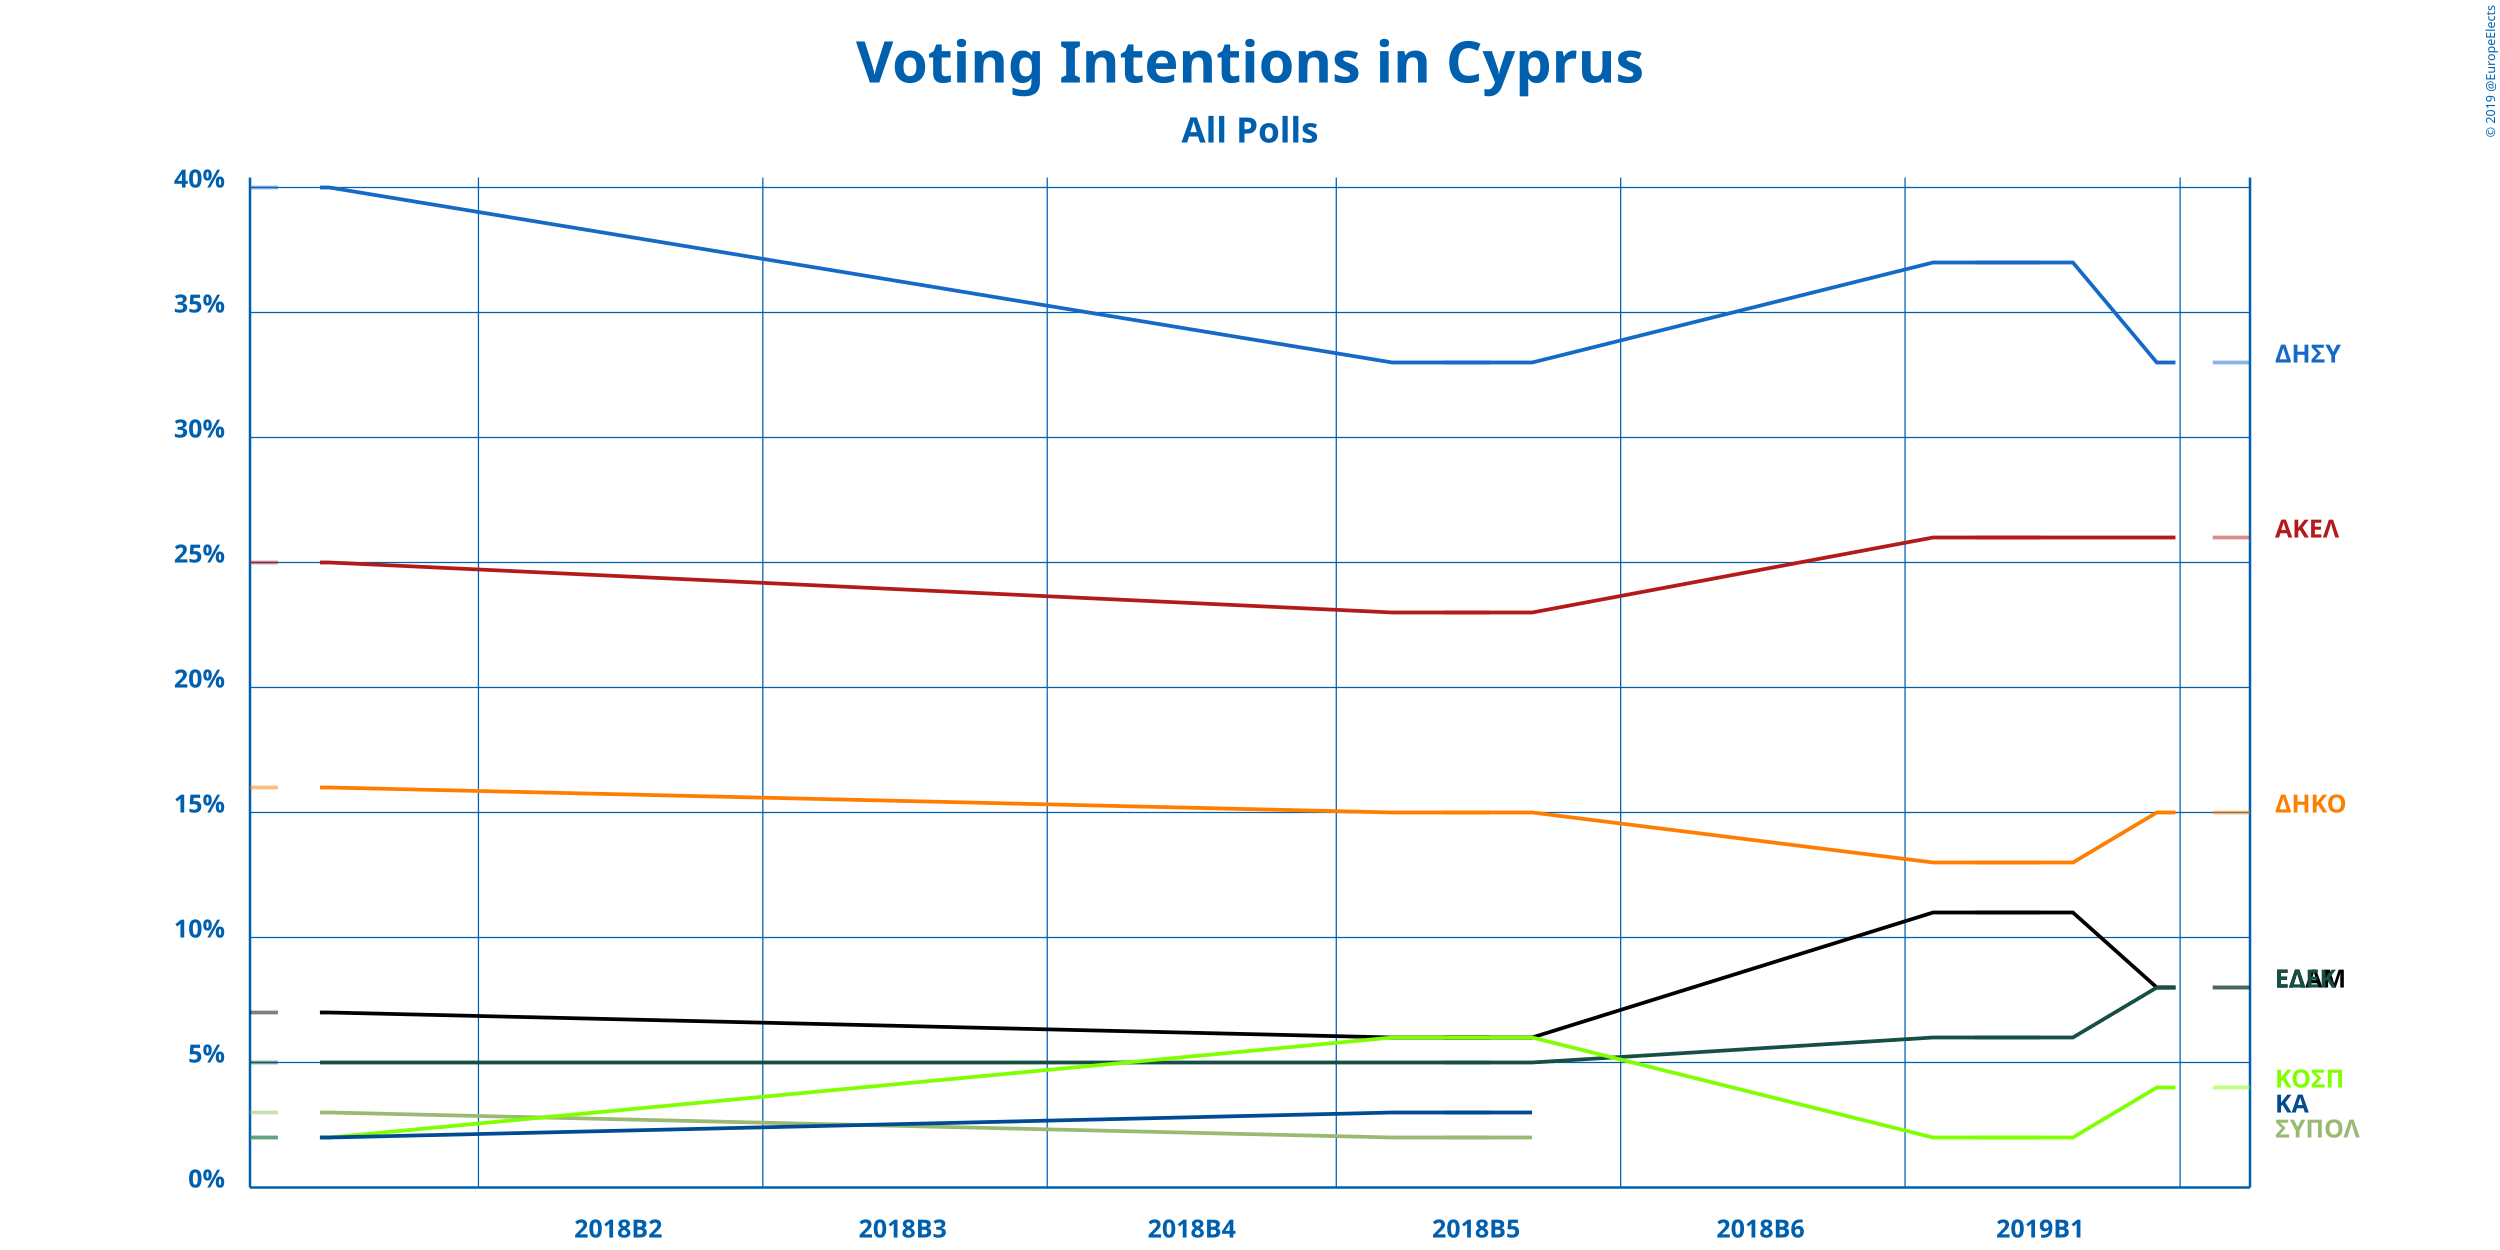
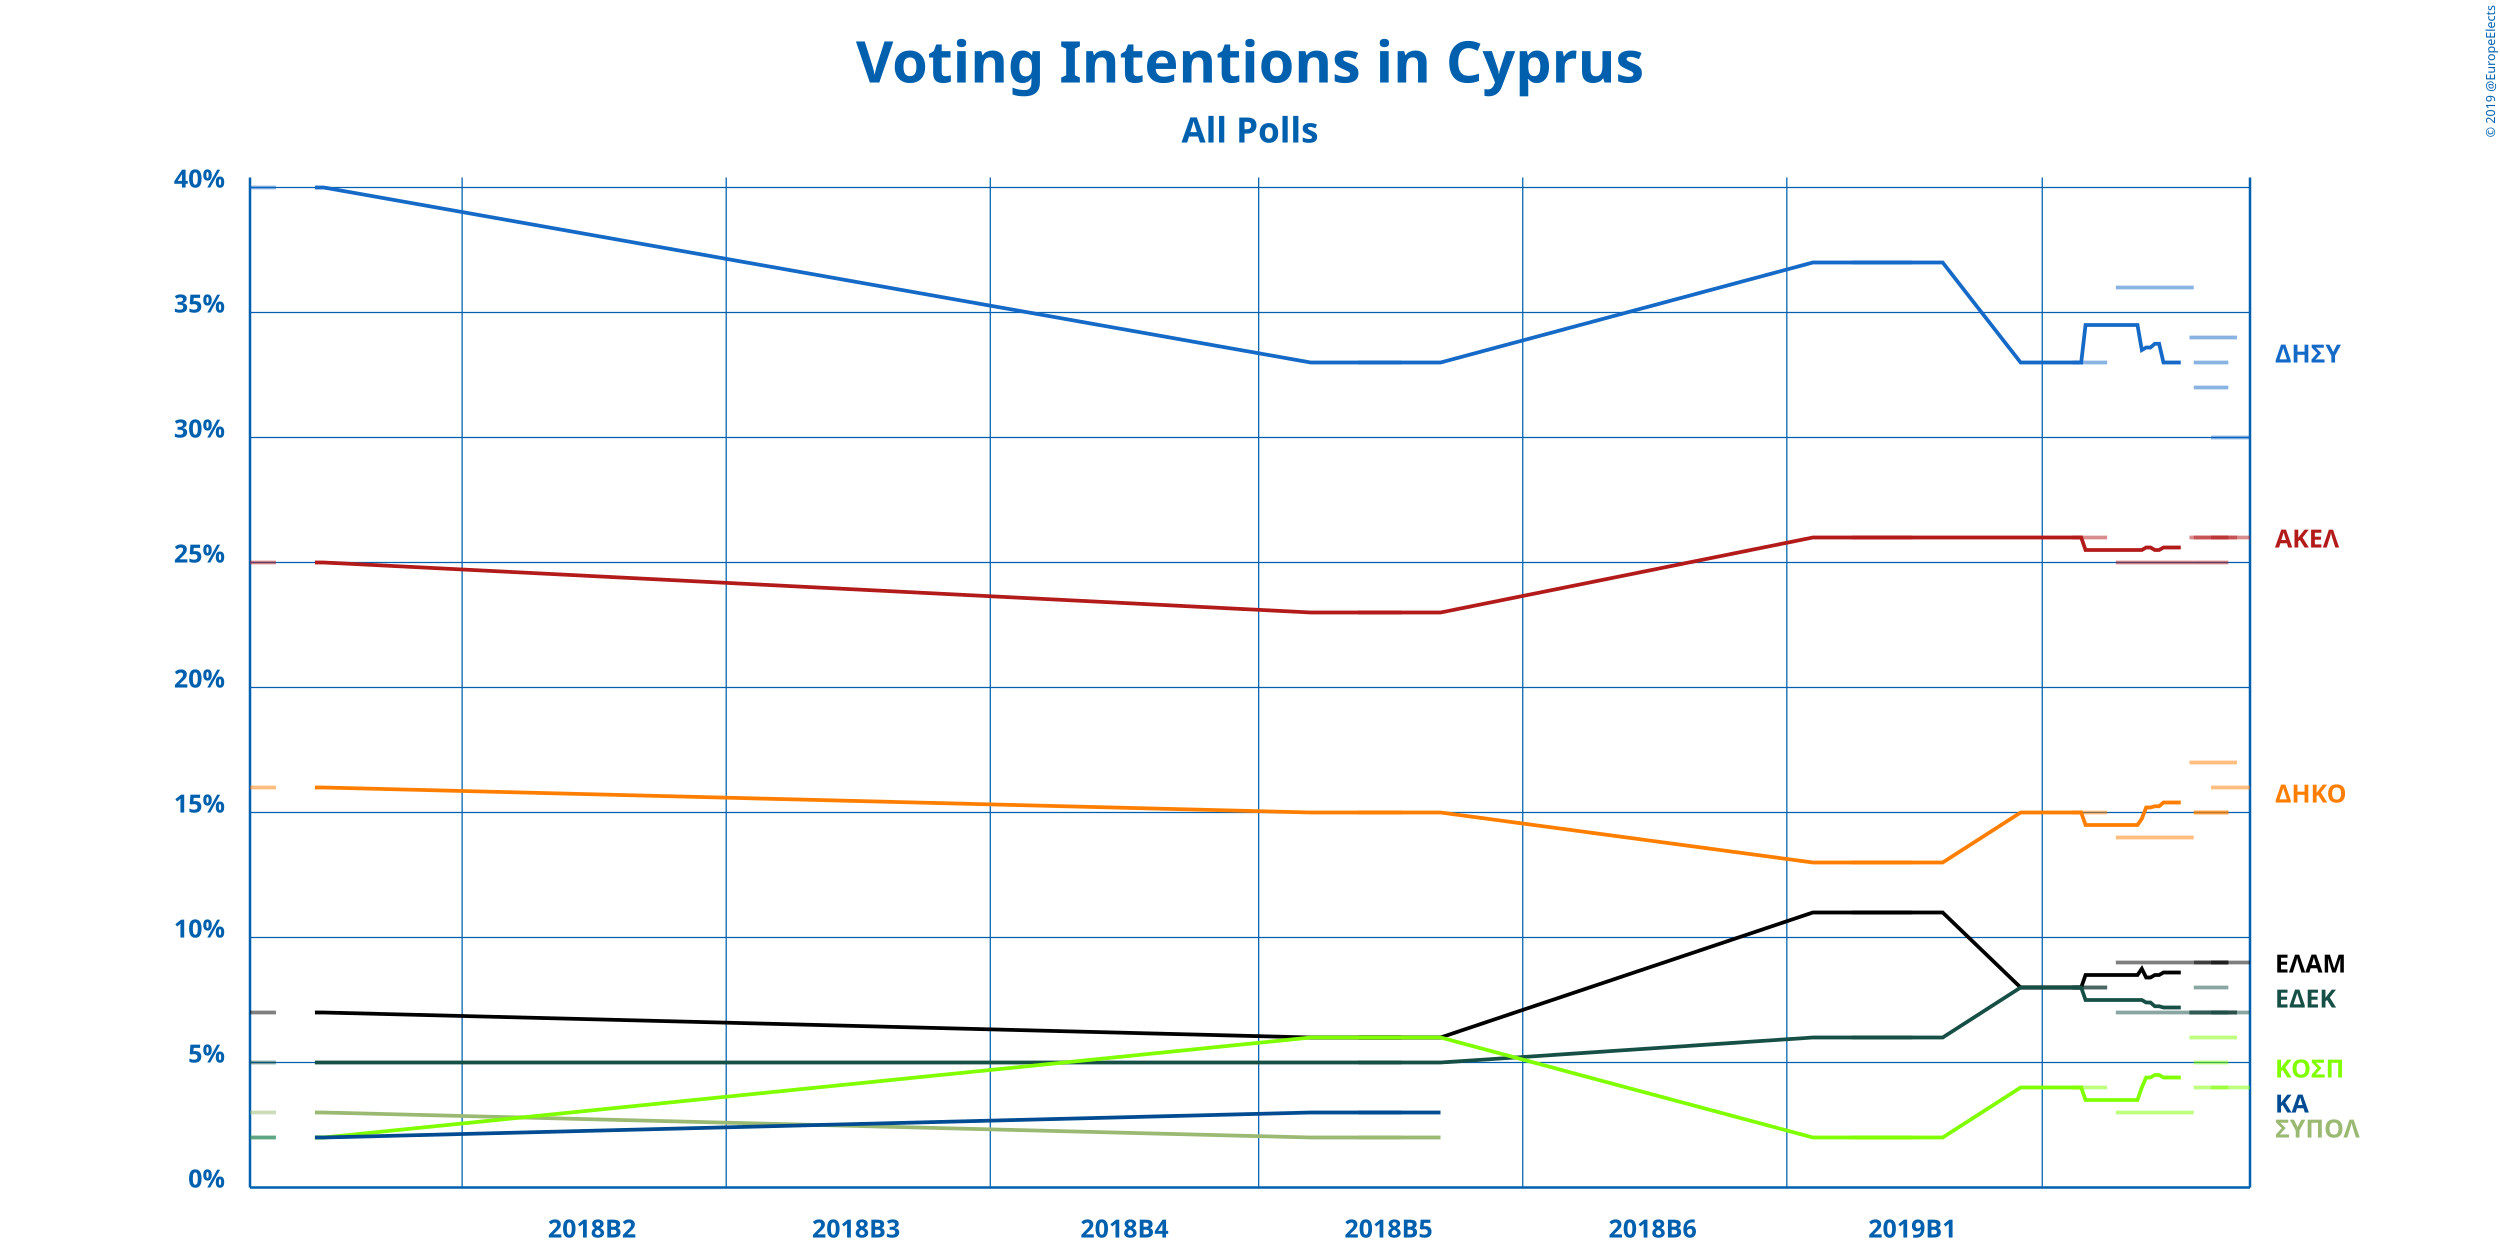
<svg HEIGHT="1000" WIDTH="2000">
  <rect fill="#FFFFFF" height="1000" stroke="none" width="2000" x="0" y="0" />
  <text fill="#0060AE" font-family="'Advent Pro'" font-size="46px" font-style="normal" font-weight="bold" text-align="center" text-anchor="middle" x="1000" y="66">Voting Intentions in Cyprus</text>
  <text fill="#0060AE" font-family="'Advent Pro'" font-size="28px" font-style="normal" font-weight="bold" text-align="center" text-anchor="middle" x="1000" y="114">All Polls</text>
  <text fill="#0060AE" font-family="'Advent Pro'" font-size="10px" font-style="normal" font-weight="normal" text-align="center" text-anchor="end" transform="rotate(270)" x="-4" y="1996">© 2019 @EuropeElects</text>
  <g>
    <g>
      <line stroke="#0060AE" stroke-width="2" x1="200.0" x2="1800.0" y1="950.0" y2="950.0" />
      <text fill="#0060AE" font-family="'Advent Pro'" font-size="20px" font-style="normal" font-weight="bold" text-align="center" text-anchor="end" x="180.0" y="950.0">0%</text>
      <line stroke="#0060AE" stroke-width="2" x1="200.0" x2="200.0" y1="950.0" y2="142.0" />
      <line stroke="#0060AE" stroke-width="2" x1="1800.0" x2="1800.0" y1="950.0" y2="142.0" />
-       <line stroke="#0060AE" stroke-width="1" x1="382.755" x2="382.755" y1="950.0" y2="142.0" />
-       <text fill="#0060AE" font-family="'Advent Pro'" font-size="20px" font-style="normal" font-weight="bold" text-align="center" text-anchor="middle" x="494.646" y="990.0">2018B2</text>
-       <line stroke="#0060AE" stroke-width="1" x1="610.266" x2="610.266" y1="950.0" y2="142.0" />
-       <text fill="#0060AE" font-family="'Advent Pro'" font-size="20px" font-style="normal" font-weight="bold" text-align="center" text-anchor="middle" x="722.157" y="990.0">2018B3</text>
-       <line stroke="#0060AE" stroke-width="1" x1="837.777" x2="837.777" y1="950.0" y2="142.0" />
-       <text fill="#0060AE" font-family="'Advent Pro'" font-size="20px" font-style="normal" font-weight="bold" text-align="center" text-anchor="middle" x="953.398" y="990.0">2018B4</text>
-       <line stroke="#0060AE" stroke-width="1" x1="1069.018" x2="1069.018" y1="950.0" y2="142.0" />
-       <text fill="#0060AE" font-family="'Advent Pro'" font-size="20px" font-style="normal" font-weight="bold" text-align="center" text-anchor="middle" x="1180.909" y="990.0">2018B5</text>
-       <line stroke="#0060AE" stroke-width="1" x1="1296.529" x2="1296.529" y1="950.0" y2="142.0" />
-       <text fill="#0060AE" font-family="'Advent Pro'" font-size="20px" font-style="normal" font-weight="bold" text-align="center" text-anchor="middle" x="1408.42" y="990.0">2018B6</text>
-       <line stroke="#0060AE" stroke-width="1" x1="1524.04" x2="1524.04" y1="950.0" y2="142.0" />
-       <text fill="#0060AE" font-family="'Advent Pro'" font-size="20px" font-style="normal" font-weight="bold" text-align="center" text-anchor="middle" x="1632.201" y="990.0">2019B1</text>
-       <line stroke="#0060AE" stroke-width="1" x1="1744.092" x2="1744.092" y1="950.0" y2="142.0" />
+       <line stroke="#0060AE" stroke-width="1" x1="369.701" x2="369.701" y1="950.0" y2="142.0" />
+       <text fill="#0060AE" font-family="'Advent Pro'" font-size="20px" font-style="normal" font-weight="bold" text-align="center" text-anchor="middle" x="473.599" y="990.0">2018B2</text>
+       <line stroke="#0060AE" stroke-width="1" x1="580.961" x2="580.961" y1="950.0" y2="142.0" />
+       <text fill="#0060AE" font-family="'Advent Pro'" font-size="20px" font-style="normal" font-weight="bold" text-align="center" text-anchor="middle" x="684.859" y="990.0">2018B3</text>
+       <line stroke="#0060AE" stroke-width="1" x1="792.221" x2="792.221" y1="950.0" y2="142.0" />
+       <text fill="#0060AE" font-family="'Advent Pro'" font-size="20px" font-style="normal" font-weight="bold" text-align="center" text-anchor="middle" x="899.582" y="990.0">2018B4</text>
+       <line stroke="#0060AE" stroke-width="1" x1="1006.944" x2="1006.944" y1="950.0" y2="142.0" />
+       <text fill="#0060AE" font-family="'Advent Pro'" font-size="20px" font-style="normal" font-weight="bold" text-align="center" text-anchor="middle" x="1110.842" y="990.0">2018B5</text>
+       <line stroke="#0060AE" stroke-width="1" x1="1218.204" x2="1218.204" y1="950.0" y2="142.0" />
+       <text fill="#0060AE" font-family="'Advent Pro'" font-size="20px" font-style="normal" font-weight="bold" text-align="center" text-anchor="middle" x="1322.102" y="990.0">2018B6</text>
+       <line stroke="#0060AE" stroke-width="1" x1="1429.464" x2="1429.464" y1="950.0" y2="142.0" />
+       <text fill="#0060AE" font-family="'Advent Pro'" font-size="20px" font-style="normal" font-weight="bold" text-align="center" text-anchor="middle" x="1529.899" y="990.0">2019B1</text>
+       <line stroke="#0060AE" stroke-width="1" x1="1633.797" x2="1633.797" y1="950.0" y2="142.0" />
      <line stroke="#0060AE" stroke-width="1" x1="200.0" x2="1800.0" y1="850.0" y2="850.0" />
      <text fill="#0060AE" font-family="'Advent Pro'" font-size="20px" font-style="normal" font-weight="bold" text-align="center" text-anchor="end" x="180.0" y="850.0">5%</text>
      <line stroke="#0060AE" stroke-width="1" x1="200.0" x2="1800.0" y1="750.0" y2="750.0" />
      <text fill="#0060AE" font-family="'Advent Pro'" font-size="20px" font-style="normal" font-weight="bold" text-align="center" text-anchor="end" x="180.0" y="750.0">10%</text>
      <line stroke="#0060AE" stroke-width="1" x1="200.0" x2="1800.0" y1="650.0" y2="650.0" />
      <text fill="#0060AE" font-family="'Advent Pro'" font-size="20px" font-style="normal" font-weight="bold" text-align="center" text-anchor="end" x="180.0" y="650.0">15%</text>
      <line stroke="#0060AE" stroke-width="1" x1="200.0" x2="1800.0" y1="550.0" y2="550.0" />
      <text fill="#0060AE" font-family="'Advent Pro'" font-size="20px" font-style="normal" font-weight="bold" text-align="center" text-anchor="end" x="180.0" y="550.0">20%</text>
      <line stroke="#0060AE" stroke-width="1" x1="200.0" x2="1800.0" y1="450.0" y2="450.0" />
      <text fill="#0060AE" font-family="'Advent Pro'" font-size="20px" font-style="normal" font-weight="bold" text-align="center" text-anchor="end" x="180.0" y="450.0">25%</text>
      <line stroke="#0060AE" stroke-width="1" x1="200.0" x2="1800.0" y1="350.0" y2="350.0" />
      <text fill="#0060AE" font-family="'Advent Pro'" font-size="20px" font-style="normal" font-weight="bold" text-align="center" text-anchor="end" x="180.0" y="350.0">30%</text>
      <line stroke="#0060AE" stroke-width="1" x1="200.0" x2="1800.0" y1="250.0" y2="250.0" />
      <text fill="#0060AE" font-family="'Advent Pro'" font-size="20px" font-style="normal" font-weight="bold" text-align="center" text-anchor="end" x="180.0" y="250.0">35%</text>
      <line stroke="#0060AE" stroke-width="1" x1="200.0" x2="1800.0" y1="150.0" y2="150.0" />
      <text fill="#0060AE" font-family="'Advent Pro'" font-size="20px" font-style="normal" font-weight="bold" text-align="center" text-anchor="end" x="180.0" y="150.0">40%</text>
    </g>
    <g>
-       <line stroke="#1569C7" stroke-opacity="0.5" stroke-width="3" x1="1770.2" x2="1800.0" y1="290.0" y2="290.0" />
-       <line stroke="#B31B1B" stroke-opacity="0.5" stroke-width="3" x1="1770.2" x2="1800.0" y1="430.0" y2="430.0" />
-       <line stroke="#FF7E00" stroke-opacity="0.5" stroke-width="3" x1="1770.2" x2="1800.0" y1="650.0" y2="650.0" />
-       <line stroke="#000000" stroke-opacity="0.5" stroke-width="3" x1="1770.2" x2="1800.0" y1="790.0" y2="790.0" />
-       <line stroke="#164F46" stroke-opacity="0.5" stroke-width="3" x1="1770.2" x2="1800.0" y1="790.0" y2="790.0" />
-       <line stroke="#7FFF00" stroke-opacity="0.5" stroke-width="3" x1="1770.2" x2="1800.0" y1="870.0" y2="870.0" />
-       <line stroke="#1569C7" stroke-opacity="0.5" stroke-width="3" x1="1579.986" x2="1632.164" y1="210.0" y2="210.0" />
-       <line stroke="#B31B1B" stroke-opacity="0.5" stroke-width="3" x1="1579.986" x2="1632.164" y1="430.0" y2="430.0" />
-       <line stroke="#FF7E00" stroke-opacity="0.5" stroke-width="3" x1="1579.986" x2="1632.164" y1="690.0" y2="690.0" />
-       <line stroke="#000000" stroke-opacity="0.5" stroke-width="3" x1="1579.986" x2="1632.164" y1="730.0" y2="730.0" />
-       <line stroke="#164F46" stroke-opacity="0.5" stroke-width="3" x1="1579.986" x2="1632.164" y1="830.0" y2="830.0" />
-       <line stroke="#7FFF00" stroke-opacity="0.5" stroke-width="3" x1="1579.986" x2="1632.164" y1="910.0" y2="910.0" />
-       <line stroke="#1569C7" stroke-opacity="0.5" stroke-width="3" x1="1154.801" x2="1192.06" y1="290.0" y2="290.0" />
-       <line stroke="#B31B1B" stroke-opacity="0.5" stroke-width="3" x1="1154.801" x2="1192.06" y1="490.0" y2="490.0" />
-       <line stroke="#FF7E00" stroke-opacity="0.5" stroke-width="3" x1="1154.801" x2="1192.06" y1="650.0" y2="650.0" />
-       <line stroke="#000000" stroke-opacity="0.5" stroke-width="3" x1="1154.801" x2="1192.06" y1="830.0" y2="830.0" />
-       <line stroke="#164F46" stroke-opacity="0.5" stroke-width="3" x1="1154.801" x2="1192.06" y1="850.0" y2="850.0" />
-       <line stroke="#9AB973" stroke-opacity="0.5" stroke-width="3" x1="1154.801" x2="1192.06" y1="910.0" y2="910.0" />
-       <line stroke="#7FFF00" stroke-opacity="0.5" stroke-width="3" x1="1154.801" x2="1192.06" y1="830.0" y2="830.0" />
-       <line stroke="#004B91" stroke-opacity="0.5" stroke-width="3" x1="1154.801" x2="1192.06" y1="890.0" y2="890.0" />
-       <line stroke="#1569C7" stroke-opacity="0.5" stroke-width="3" x1="200.0" x2="222.341" y1="150.0" y2="150.0" />
-       <line stroke="#B31B1B" stroke-opacity="0.5" stroke-width="3" x1="200.0" x2="222.341" y1="450.0" y2="450.0" />
-       <line stroke="#FF7E00" stroke-opacity="0.5" stroke-width="3" x1="200.0" x2="222.341" y1="630.0" y2="630.0" />
-       <line stroke="#000000" stroke-opacity="0.5" stroke-width="3" x1="200.0" x2="222.341" y1="810.0" y2="810.0" />
-       <line stroke="#164F46" stroke-opacity="0.5" stroke-width="3" x1="200.0" x2="222.341" y1="850.0" y2="850.0" />
-       <line stroke="#9AB973" stroke-opacity="0.5" stroke-width="3" x1="200.0" x2="222.341" y1="890.0" y2="890.0" />
-       <line stroke="#7FFF00" stroke-opacity="0.5" stroke-width="3" x1="200.0" x2="222.341" y1="910.0" y2="910.0" />
-       <line stroke="#004B91" stroke-opacity="0.5" stroke-width="3" x1="200.0" x2="222.341" y1="910.0" y2="910.0" />
+       <line stroke="#1569C7" stroke-opacity="0.5" stroke-width="3" x1="1768.865" x2="1800.0" y1="350.0" y2="350.0" />
+       <line stroke="#B31B1B" stroke-opacity="0.5" stroke-width="3" x1="1768.865" x2="1800.0" y1="430.0" y2="430.0" />
+       <line stroke="#FF7E00" stroke-opacity="0.5" stroke-width="3" x1="1768.865" x2="1800.0" y1="630.0" y2="630.0" />
+       <line stroke="#000000" stroke-opacity="0.5" stroke-width="3" x1="1768.865" x2="1800.0" y1="770.0" y2="770.0" />
+       <line stroke="#164F46" stroke-opacity="0.5" stroke-width="3" x1="1768.865" x2="1800.0" y1="810.0" y2="810.0" />
+       <line stroke="#7FFF00" stroke-opacity="0.5" stroke-width="3" x1="1768.865" x2="1800.0" y1="870.0" y2="870.0" />
+       <line stroke="#1569C7" stroke-opacity="0.5" stroke-width="3" x1="1751.549" x2="1789.61" y1="270.0" y2="270.0" />
+       <line stroke="#B31B1B" stroke-opacity="0.5" stroke-width="3" x1="1751.549" x2="1789.61" y1="430.0" y2="430.0" />
+       <line stroke="#FF7E00" stroke-opacity="0.5" stroke-width="3" x1="1751.549" x2="1789.61" y1="610.0" y2="610.0" />
+       <line stroke="#000000" stroke-opacity="0.5" stroke-width="3" x1="1751.549" x2="1789.61" y1="810.0" y2="810.0" />
+       <line stroke="#164F46" stroke-opacity="0.5" stroke-width="3" x1="1751.549" x2="1789.61" y1="810.0" y2="810.0" />
+       <line stroke="#7FFF00" stroke-opacity="0.5" stroke-width="3" x1="1751.549" x2="1789.61" y1="830.0" y2="830.0" />
+       <line stroke="#1569C7" stroke-opacity="0.5" stroke-width="3" x1="1755.012" x2="1782.684" y1="310.0" y2="310.0" />
+       <line stroke="#B31B1B" stroke-opacity="0.5" stroke-width="3" x1="1755.012" x2="1782.684" y1="430.0" y2="430.0" />
+       <line stroke="#FF7E00" stroke-opacity="0.5" stroke-width="3" x1="1755.012" x2="1782.684" y1="650.0" y2="650.0" />
+       <line stroke="#000000" stroke-opacity="0.5" stroke-width="3" x1="1755.012" x2="1782.684" y1="770.0" y2="770.0" />
+       <line stroke="#164F46" stroke-opacity="0.5" stroke-width="3" x1="1755.012" x2="1782.684" y1="790.0" y2="790.0" />
+       <line stroke="#7FFF00" stroke-opacity="0.5" stroke-width="3" x1="1755.012" x2="1782.684" y1="870.0" y2="870.0" />
+       <line stroke="#1569C7" stroke-opacity="0.5" stroke-width="3" x1="1755.012" x2="1782.684" y1="290.0" y2="290.0" />
+       <line stroke="#B31B1B" stroke-opacity="0.5" stroke-width="3" x1="1755.012" x2="1782.684" y1="450.0" y2="450.0" />
+       <line stroke="#FF7E00" stroke-opacity="0.5" stroke-width="3" x1="1755.012" x2="1782.684" y1="650.0" y2="650.0" />
+       <line stroke="#000000" stroke-opacity="0.5" stroke-width="3" x1="1755.012" x2="1782.684" y1="770.0" y2="770.0" />
+       <line stroke="#164F46" stroke-opacity="0.5" stroke-width="3" x1="1755.012" x2="1782.684" y1="810.0" y2="810.0" />
+       <line stroke="#7FFF00" stroke-opacity="0.5" stroke-width="3" x1="1755.012" x2="1782.684" y1="850.0" y2="850.0" />
+       <line stroke="#1569C7" stroke-opacity="0.5" stroke-width="3" x1="1692.673" x2="1754.977" y1="230.0" y2="230.0" />
+       <line stroke="#B31B1B" stroke-opacity="0.5" stroke-width="3" x1="1692.673" x2="1754.977" y1="450.0" y2="450.0" />
+       <line stroke="#FF7E00" stroke-opacity="0.5" stroke-width="3" x1="1692.673" x2="1754.977" y1="670.0" y2="670.0" />
+       <line stroke="#000000" stroke-opacity="0.5" stroke-width="3" x1="1692.673" x2="1754.977" y1="770.0" y2="770.0" />
+       <line stroke="#164F46" stroke-opacity="0.5" stroke-width="3" x1="1692.673" x2="1754.977" y1="810.0" y2="810.0" />
+       <line stroke="#7FFF00" stroke-opacity="0.5" stroke-width="3" x1="1692.673" x2="1754.977" y1="890.0" y2="890.0" />
+       <line stroke="#1569C7" stroke-opacity="0.5" stroke-width="3" x1="1658.04" x2="1685.712" y1="290.0" y2="290.0" />
+       <line stroke="#B31B1B" stroke-opacity="0.5" stroke-width="3" x1="1658.04" x2="1685.712" y1="430.0" y2="430.0" />
+       <line stroke="#FF7E00" stroke-opacity="0.5" stroke-width="3" x1="1658.04" x2="1685.712" y1="650.0" y2="650.0" />
+       <line stroke="#000000" stroke-opacity="0.5" stroke-width="3" x1="1658.04" x2="1685.712" y1="790.0" y2="790.0" />
+       <line stroke="#164F46" stroke-opacity="0.5" stroke-width="3" x1="1658.04" x2="1685.712" y1="790.0" y2="790.0" />
+       <line stroke="#7FFF00" stroke-opacity="0.5" stroke-width="3" x1="1658.04" x2="1685.712" y1="870.0" y2="870.0" />
+       <line stroke="#1569C7" stroke-opacity="0.5" stroke-width="3" x1="1481.413" x2="1529.864" y1="210.0" y2="210.0" />
+       <line stroke="#B31B1B" stroke-opacity="0.5" stroke-width="3" x1="1481.413" x2="1529.864" y1="430.0" y2="430.0" />
+       <line stroke="#FF7E00" stroke-opacity="0.5" stroke-width="3" x1="1481.413" x2="1529.864" y1="690.0" y2="690.0" />
+       <line stroke="#000000" stroke-opacity="0.5" stroke-width="3" x1="1481.413" x2="1529.864" y1="730.0" y2="730.0" />
+       <line stroke="#164F46" stroke-opacity="0.5" stroke-width="3" x1="1481.413" x2="1529.864" y1="830.0" y2="830.0" />
+       <line stroke="#7FFF00" stroke-opacity="0.5" stroke-width="3" x1="1481.413" x2="1529.864" y1="910.0" y2="910.0" />
+       <line stroke="#1569C7" stroke-opacity="0.5" stroke-width="3" x1="1086.599" x2="1121.197" y1="290.0" y2="290.0" />
+       <line stroke="#B31B1B" stroke-opacity="0.5" stroke-width="3" x1="1086.599" x2="1121.197" y1="490.0" y2="490.0" />
+       <line stroke="#FF7E00" stroke-opacity="0.5" stroke-width="3" x1="1086.599" x2="1121.197" y1="650.0" y2="650.0" />
+       <line stroke="#000000" stroke-opacity="0.5" stroke-width="3" x1="1086.599" x2="1121.197" y1="830.0" y2="830.0" />
+       <line stroke="#164F46" stroke-opacity="0.5" stroke-width="3" x1="1086.599" x2="1121.197" y1="850.0" y2="850.0" />
+       <line stroke="#9AB973" stroke-opacity="0.5" stroke-width="3" x1="1086.599" x2="1121.197" y1="910.0" y2="910.0" />
+       <line stroke="#7FFF00" stroke-opacity="0.5" stroke-width="3" x1="1086.599" x2="1121.197" y1="830.0" y2="830.0" />
+       <line stroke="#004B91" stroke-opacity="0.5" stroke-width="3" x1="1086.599" x2="1121.197" y1="890.0" y2="890.0" />
+       <line stroke="#1569C7" stroke-opacity="0.5" stroke-width="3" x1="200.0" x2="220.745" y1="150.0" y2="150.0" />
+       <line stroke="#B31B1B" stroke-opacity="0.5" stroke-width="3" x1="200.0" x2="220.745" y1="450.0" y2="450.0" />
+       <line stroke="#FF7E00" stroke-opacity="0.5" stroke-width="3" x1="200.0" x2="220.745" y1="630.0" y2="630.0" />
+       <line stroke="#000000" stroke-opacity="0.5" stroke-width="3" x1="200.0" x2="220.745" y1="810.0" y2="810.0" />
+       <line stroke="#164F46" stroke-opacity="0.5" stroke-width="3" x1="200.0" x2="220.745" y1="850.0" y2="850.0" />
+       <line stroke="#9AB973" stroke-opacity="0.5" stroke-width="3" x1="200.0" x2="220.745" y1="890.0" y2="890.0" />
+       <line stroke="#7FFF00" stroke-opacity="0.5" stroke-width="3" x1="200.0" x2="220.745" y1="910.0" y2="910.0" />
+       <line stroke="#004B91" stroke-opacity="0.5" stroke-width="3" x1="200.0" x2="220.745" y1="910.0" y2="910.0" />
    </g>
    <g>
-       <polyline fill="none" points="255.945,150.0 259.675,150.0 263.405,150.0                                                                                                                                                                                                                                    1113.774,290.0 1117.504,290.0 1121.234,290.0 1124.963,290.0 1128.693,290.0 1132.423,290.0 1136.152,290.0 1139.882,290.0 1143.612,290.0 1147.341,290.0 1151.071,290.0 1154.801,290.0 1158.531,290.0 1162.26,290.0 1165.99,290.0 1169.72,290.0 1173.449,290.0 1177.179,290.0 1180.909,290.0 1184.638,290.0 1188.368,290.0 1192.098,290.0 1195.827,290.0 1199.557,290.0 1203.287,290.0 1207.016,290.0 1210.746,290.0 1214.476,290.0 1218.206,290.0 1221.935,290.0 1225.665,290.0                                                                                      1546.418,210.0 1550.148,210.0 1553.878,210.0 1557.607,210.0 1561.337,210.0 1565.067,210.0 1568.796,210.0 1572.526,210.0 1576.256,210.0 1579.986,210.0 1583.715,210.0 1587.445,210.0 1591.175,210.0 1594.904,210.0 1598.634,210.0 1602.364,210.0 1606.093,210.0 1609.823,210.0 1613.553,210.0 1617.282,210.0 1621.012,210.0 1624.742,210.0 1628.472,210.0 1632.201,210.0 1635.931,210.0 1639.661,210.0 1643.39,210.0 1647.12,210.0 1650.85,210.0 1654.579,210.0 1658.309,210.0                  1725.443,290.0 1729.173,290.0 1732.903,290.0 1736.633,290.0 1740.362,290.0" stroke="#1569C7" stroke-width="3" />
+       <polyline fill="none" points="251.949,150.0 255.412,150.0 258.876,150.0                                                                                                                                                                                                                                    1048.503,290.0 1051.966,290.0 1055.43,290.0 1058.893,290.0 1062.356,290.0 1065.82,290.0 1069.283,290.0 1072.746,290.0 1076.209,290.0 1079.673,290.0 1083.136,290.0 1086.599,290.0 1090.063,290.0 1093.526,290.0 1096.989,290.0 1100.452,290.0 1103.916,290.0 1107.379,290.0 1110.842,290.0 1114.306,290.0 1117.769,290.0 1121.232,290.0 1124.695,290.0 1128.159,290.0 1131.622,290.0 1135.085,290.0 1138.548,290.0 1142.012,290.0 1145.475,290.0 1148.938,290.0 1152.402,290.0                                                                                      1450.244,210.0 1453.707,210.0 1457.17,210.0 1460.633,210.0 1464.097,210.0 1467.56,210.0 1471.023,210.0 1474.486,210.0 1477.95,210.0 1481.413,210.0 1484.876,210.0 1488.34,210.0 1491.803,210.0 1495.266,210.0 1498.729,210.0 1502.193,210.0 1505.656,210.0 1509.119,210.0 1512.583,210.0 1516.046,210.0 1519.509,210.0 1522.972,210.0 1526.436,210.0 1529.899,210.0 1533.362,210.0 1536.825,210.0 1540.289,210.0 1543.752,210.0 1547.215,210.0 1550.679,210.0 1554.142,210.0                  1616.481,290.0 1619.944,290.0 1623.407,290.0 1626.871,290.0 1630.334,290.0 1633.797,290.0 1637.261,290.0 1640.724,290.0 1644.187,290.0 1647.65,290.0 1651.114,290.0 1654.577,290.0 1658.04,290.0 1661.503,290.0 1664.967,290.0 1668.43,260.0 1671.893,260.0 1675.357,260.0 1678.82,260.0 1682.283,260.0 1685.746,260.0 1689.21,260.0 1692.673,260.0 1696.136,260.0 1699.6,260.0 1703.063,260.0 1706.526,260.0 1709.989,260.0 1713.453,280.0 1716.916,278.0 1720.379,278.0 1723.843,275.0 1727.306,275.0 1730.769,290.0 1734.232,290.0 1737.696,290.0 1741.159,290.0 1744.622,290.0" stroke="#1569C7" stroke-width="3" />
      <text fill="#1569C7" font-family="'Advent Pro'" font-size="20px" font-style="normal" font-weight="bold" text-align="center" text-anchor="start" x="1820.0" y="290.0">ΔΗΣΥ</text>
-       <polyline fill="none" points="255.945,450.0 259.675,450.0 263.405,450.0                                                                                                                                                                                                                                    1113.774,490.0 1117.504,490.0 1121.234,490.0 1124.963,490.0 1128.693,490.0 1132.423,490.0 1136.152,490.0 1139.882,490.0 1143.612,490.0 1147.341,490.0 1151.071,490.0 1154.801,490.0 1158.531,490.0 1162.26,490.0 1165.99,490.0 1169.72,490.0 1173.449,490.0 1177.179,490.0 1180.909,490.0 1184.638,490.0 1188.368,490.0 1192.098,490.0 1195.827,490.0 1199.557,490.0 1203.287,490.0 1207.016,490.0 1210.746,490.0 1214.476,490.0 1218.206,490.0 1221.935,490.0 1225.665,490.0                                                                                      1546.418,430.0 1550.148,430.0 1553.878,430.0 1557.607,430.0 1561.337,430.0 1565.067,430.0 1568.796,430.0 1572.526,430.0 1576.256,430.0 1579.986,430.0 1583.715,430.0 1587.445,430.0 1591.175,430.0 1594.904,430.0 1598.634,430.0 1602.364,430.0 1606.093,430.0 1609.823,430.0 1613.553,430.0 1617.282,430.0 1621.012,430.0 1624.742,430.0 1628.472,430.0 1632.201,430.0 1635.931,430.0 1639.661,430.0 1643.39,430.0 1647.12,430.0 1650.85,430.0 1654.579,430.0 1658.309,430.0                  1725.443,430.0 1729.173,430.0 1732.903,430.0 1736.633,430.0 1740.362,430.0" stroke="#B31B1B" stroke-width="3" />
-       <text fill="#B31B1B" font-family="'Advent Pro'" font-size="20px" font-style="normal" font-weight="bold" text-align="center" text-anchor="start" x="1820.0" y="430.0">ΑΚΕΛ</text>
-       <polyline fill="none" points="255.945,630.0 259.675,630.0 263.405,630.0                                                                                                                                                                                                                                    1113.774,650.0 1117.504,650.0 1121.234,650.0 1124.963,650.0 1128.693,650.0 1132.423,650.0 1136.152,650.0 1139.882,650.0 1143.612,650.0 1147.341,650.0 1151.071,650.0 1154.801,650.0 1158.531,650.0 1162.26,650.0 1165.99,650.0 1169.72,650.0 1173.449,650.0 1177.179,650.0 1180.909,650.0 1184.638,650.0 1188.368,650.0 1192.098,650.0 1195.827,650.0 1199.557,650.0 1203.287,650.0 1207.016,650.0 1210.746,650.0 1214.476,650.0 1218.206,650.0 1221.935,650.0 1225.665,650.0                                                                                      1546.418,690.0 1550.148,690.0 1553.878,690.0 1557.607,690.0 1561.337,690.0 1565.067,690.0 1568.796,690.0 1572.526,690.0 1576.256,690.0 1579.986,690.0 1583.715,690.0 1587.445,690.0 1591.175,690.0 1594.904,690.0 1598.634,690.0 1602.364,690.0 1606.093,690.0 1609.823,690.0 1613.553,690.0 1617.282,690.0 1621.012,690.0 1624.742,690.0 1628.472,690.0 1632.201,690.0 1635.931,690.0 1639.661,690.0 1643.39,690.0 1647.12,690.0 1650.85,690.0 1654.579,690.0 1658.309,690.0                  1725.443,650.0 1729.173,650.0 1732.903,650.0 1736.633,650.0 1740.362,650.0" stroke="#FF7E00" stroke-width="3" />
-       <text fill="#FF7E00" font-family="'Advent Pro'" font-size="20px" font-style="normal" font-weight="bold" text-align="center" text-anchor="start" x="1820.0" y="650.0">ΔΗΚΟ</text>
-       <polyline fill="none" points="255.945,810.0 259.675,810.0 263.405,810.0                                                                                                                                                                                                                                    1113.774,830.0 1117.504,830.0 1121.234,830.0 1124.963,830.0 1128.693,830.0 1132.423,830.0 1136.152,830.0 1139.882,830.0 1143.612,830.0 1147.341,830.0 1151.071,830.0 1154.801,830.0 1158.531,830.0 1162.26,830.0 1165.99,830.0 1169.72,830.0 1173.449,830.0 1177.179,830.0 1180.909,830.0 1184.638,830.0 1188.368,830.0 1192.098,830.0 1195.827,830.0 1199.557,830.0 1203.287,830.0 1207.016,830.0 1210.746,830.0 1214.476,830.0 1218.206,830.0 1221.935,830.0 1225.665,830.0                                                                                      1546.418,730.0 1550.148,730.0 1553.878,730.0 1557.607,730.0 1561.337,730.0 1565.067,730.0 1568.796,730.0 1572.526,730.0 1576.256,730.0 1579.986,730.0 1583.715,730.0 1587.445,730.0 1591.175,730.0 1594.904,730.0 1598.634,730.0 1602.364,730.0 1606.093,730.0 1609.823,730.0 1613.553,730.0 1617.282,730.0 1621.012,730.0 1624.742,730.0 1628.472,730.0 1632.201,730.0 1635.931,730.0 1639.661,730.0 1643.39,730.0 1647.12,730.0 1650.85,730.0 1654.579,730.0 1658.309,730.0                  1725.443,790.0 1729.173,790.0 1732.903,790.0 1736.633,790.0 1740.362,790.0" stroke="#000000" stroke-width="3" />
-       <text fill="#000000" font-family="'Advent Pro'" font-size="20px" font-style="normal" font-weight="bold" text-align="center" text-anchor="start" x="1820.0" y="790.0">ΕΛΑΜ</text>
-       <polyline fill="none" points="255.945,850.0 259.675,850.0 263.405,850.0                                                                                                                                                                                                                                    1113.774,850.0 1117.504,850.0 1121.234,850.0 1124.963,850.0 1128.693,850.0 1132.423,850.0 1136.152,850.0 1139.882,850.0 1143.612,850.0 1147.341,850.0 1151.071,850.0 1154.801,850.0 1158.531,850.0 1162.26,850.0 1165.99,850.0 1169.72,850.0 1173.449,850.0 1177.179,850.0 1180.909,850.0 1184.638,850.0 1188.368,850.0 1192.098,850.0 1195.827,850.0 1199.557,850.0 1203.287,850.0 1207.016,850.0 1210.746,850.0 1214.476,850.0 1218.206,850.0 1221.935,850.0 1225.665,850.0                                                                                      1546.418,830.0 1550.148,830.0 1553.878,830.0 1557.607,830.0 1561.337,830.0 1565.067,830.0 1568.796,830.0 1572.526,830.0 1576.256,830.0 1579.986,830.0 1583.715,830.0 1587.445,830.0 1591.175,830.0 1594.904,830.0 1598.634,830.0 1602.364,830.0 1606.093,830.0 1609.823,830.0 1613.553,830.0 1617.282,830.0 1621.012,830.0 1624.742,830.0 1628.472,830.0 1632.201,830.0 1635.931,830.0 1639.661,830.0 1643.39,830.0 1647.12,830.0 1650.85,830.0 1654.579,830.0 1658.309,830.0                  1725.443,790.0 1729.173,790.0 1732.903,790.0 1736.633,790.0 1740.362,790.0" stroke="#164F46" stroke-width="3" />
-       <text fill="#164F46" font-family="'Advent Pro'" font-size="20px" font-style="normal" font-weight="bold" text-align="center" text-anchor="start" x="1820.0" y="790.0">ΕΔΕΚ</text>
-       <polyline fill="none" points="255.945,890.0 259.675,890.0 263.405,890.0                                                                                                                                                                                                                                    1113.774,910.0 1117.504,910.0 1121.234,910.0 1124.963,910.0 1128.693,910.0 1132.423,910.0 1136.152,910.0 1139.882,910.0 1143.612,910.0 1147.341,910.0 1151.071,910.0 1154.801,910.0 1158.531,910.0 1162.26,910.0 1165.99,910.0 1169.72,910.0 1173.449,910.0 1177.179,910.0 1180.909,910.0 1184.638,910.0 1188.368,910.0 1192.098,910.0 1195.827,910.0 1199.557,910.0 1203.287,910.0 1207.016,910.0 1210.746,910.0 1214.476,910.0 1218.206,910.0 1221.935,910.0 1225.665,910.0" stroke="#9AB973" stroke-width="3" />
+       <polyline fill="none" points="251.949,450.0 255.412,450.0 258.876,450.0                                                                                                                                                                                                                                    1048.503,490.0 1051.966,490.0 1055.43,490.0 1058.893,490.0 1062.356,490.0 1065.82,490.0 1069.283,490.0 1072.746,490.0 1076.209,490.0 1079.673,490.0 1083.136,490.0 1086.599,490.0 1090.063,490.0 1093.526,490.0 1096.989,490.0 1100.452,490.0 1103.916,490.0 1107.379,490.0 1110.842,490.0 1114.306,490.0 1117.769,490.0 1121.232,490.0 1124.695,490.0 1128.159,490.0 1131.622,490.0 1135.085,490.0 1138.548,490.0 1142.012,490.0 1145.475,490.0 1148.938,490.0 1152.402,490.0                                                                                      1450.244,430.0 1453.707,430.0 1457.17,430.0 1460.633,430.0 1464.097,430.0 1467.56,430.0 1471.023,430.0 1474.486,430.0 1477.95,430.0 1481.413,430.0 1484.876,430.0 1488.34,430.0 1491.803,430.0 1495.266,430.0 1498.729,430.0 1502.193,430.0 1505.656,430.0 1509.119,430.0 1512.583,430.0 1516.046,430.0 1519.509,430.0 1522.972,430.0 1526.436,430.0 1529.899,430.0 1533.362,430.0 1536.825,430.0 1540.289,430.0 1543.752,430.0 1547.215,430.0 1550.679,430.0 1554.142,430.0                  1616.481,430.0 1619.944,430.0 1623.407,430.0 1626.871,430.0 1630.334,430.0 1633.797,430.0 1637.261,430.0 1640.724,430.0 1644.187,430.0 1647.65,430.0 1651.114,430.0 1654.577,430.0 1658.04,430.0 1661.503,430.0 1664.967,430.0 1668.43,440.0 1671.893,440.0 1675.357,440.0 1678.82,440.0 1682.283,440.0 1685.746,440.0 1689.21,440.0 1692.673,440.0 1696.136,440.0 1699.6,440.0 1703.063,440.0 1706.526,440.0 1709.989,440.0 1713.453,440.0 1716.916,438.0 1720.379,438.0 1723.843,440.0 1727.306,440.0 1730.769,438.0 1734.232,438.0 1737.696,438.0 1741.159,438.0 1744.622,438.0" stroke="#B31B1B" stroke-width="3" />
+       <text fill="#B31B1B" font-family="'Advent Pro'" font-size="20px" font-style="normal" font-weight="bold" text-align="center" text-anchor="start" x="1820.0" y="438.0">ΑΚΕΛ</text>
+       <polyline fill="none" points="251.949,630.0 255.412,630.0 258.876,630.0                                                                                                                                                                                                                                    1048.503,650.0 1051.966,650.0 1055.43,650.0 1058.893,650.0 1062.356,650.0 1065.82,650.0 1069.283,650.0 1072.746,650.0 1076.209,650.0 1079.673,650.0 1083.136,650.0 1086.599,650.0 1090.063,650.0 1093.526,650.0 1096.989,650.0 1100.452,650.0 1103.916,650.0 1107.379,650.0 1110.842,650.0 1114.306,650.0 1117.769,650.0 1121.232,650.0 1124.695,650.0 1128.159,650.0 1131.622,650.0 1135.085,650.0 1138.548,650.0 1142.012,650.0 1145.475,650.0 1148.938,650.0 1152.402,650.0                                                                                      1450.244,690.0 1453.707,690.0 1457.17,690.0 1460.633,690.0 1464.097,690.0 1467.56,690.0 1471.023,690.0 1474.486,690.0 1477.95,690.0 1481.413,690.0 1484.876,690.0 1488.34,690.0 1491.803,690.0 1495.266,690.0 1498.729,690.0 1502.193,690.0 1505.656,690.0 1509.119,690.0 1512.583,690.0 1516.046,690.0 1519.509,690.0 1522.972,690.0 1526.436,690.0 1529.899,690.0 1533.362,690.0 1536.825,690.0 1540.289,690.0 1543.752,690.0 1547.215,690.0 1550.679,690.0 1554.142,690.0                  1616.481,650.0 1619.944,650.0 1623.407,650.0 1626.871,650.0 1630.334,650.0 1633.797,650.0 1637.261,650.0 1640.724,650.0 1644.187,650.0 1647.65,650.0 1651.114,650.0 1654.577,650.0 1658.04,650.0 1661.503,650.0 1664.967,650.0 1668.43,660.0 1671.893,660.0 1675.357,660.0 1678.82,660.0 1682.283,660.0 1685.746,660.0 1689.21,660.0 1692.673,660.0 1696.136,660.0 1699.6,660.0 1703.063,660.0 1706.526,660.0 1709.989,660.0 1713.453,655.0 1716.916,646.0 1720.379,646.0 1723.843,645.0 1727.306,645.0 1730.769,642.0 1734.232,642.0 1737.696,642.0 1741.159,642.0 1744.622,642.0" stroke="#FF7E00" stroke-width="3" />
+       <text fill="#FF7E00" font-family="'Advent Pro'" font-size="20px" font-style="normal" font-weight="bold" text-align="center" text-anchor="start" x="1820.0" y="642.0">ΔΗΚΟ</text>
+       <polyline fill="none" points="251.949,810.0 255.412,810.0 258.876,810.0                                                                                                                                                                                                                                    1048.503,830.0 1051.966,830.0 1055.43,830.0 1058.893,830.0 1062.356,830.0 1065.82,830.0 1069.283,830.0 1072.746,830.0 1076.209,830.0 1079.673,830.0 1083.136,830.0 1086.599,830.0 1090.063,830.0 1093.526,830.0 1096.989,830.0 1100.452,830.0 1103.916,830.0 1107.379,830.0 1110.842,830.0 1114.306,830.0 1117.769,830.0 1121.232,830.0 1124.695,830.0 1128.159,830.0 1131.622,830.0 1135.085,830.0 1138.548,830.0 1142.012,830.0 1145.475,830.0 1148.938,830.0 1152.402,830.0                                                                                      1450.244,730.0 1453.707,730.0 1457.17,730.0 1460.633,730.0 1464.097,730.0 1467.56,730.0 1471.023,730.0 1474.486,730.0 1477.95,730.0 1481.413,730.0 1484.876,730.0 1488.34,730.0 1491.803,730.0 1495.266,730.0 1498.729,730.0 1502.193,730.0 1505.656,730.0 1509.119,730.0 1512.583,730.0 1516.046,730.0 1519.509,730.0 1522.972,730.0 1526.436,730.0 1529.899,730.0 1533.362,730.0 1536.825,730.0 1540.289,730.0 1543.752,730.0 1547.215,730.0 1550.679,730.0 1554.142,730.0                  1616.481,790.0 1619.944,790.0 1623.407,790.0 1626.871,790.0 1630.334,790.0 1633.797,790.0 1637.261,790.0 1640.724,790.0 1644.187,790.0 1647.65,790.0 1651.114,790.0 1654.577,790.0 1658.04,790.0 1661.503,790.0 1664.967,790.0 1668.43,780.0 1671.893,780.0 1675.357,780.0 1678.82,780.0 1682.283,780.0 1685.746,780.0 1689.21,780.0 1692.673,780.0 1696.136,780.0 1699.6,780.0 1703.063,780.0 1706.526,780.0 1709.989,780.0 1713.453,775.0 1716.916,782.0 1720.379,782.0 1723.843,780.0 1727.306,780.0 1730.769,778.0 1734.232,778.0 1737.696,778.0 1741.159,778.0 1744.622,778.0" stroke="#000000" stroke-width="3" />
+       <text fill="#000000" font-family="'Advent Pro'" font-size="20px" font-style="normal" font-weight="bold" text-align="center" text-anchor="start" x="1820.0" y="778.0">ΕΛΑΜ</text>
+       <polyline fill="none" points="251.949,850.0 255.412,850.0 258.876,850.0                                                                                                                                                                                                                                    1048.503,850.0 1051.966,850.0 1055.43,850.0 1058.893,850.0 1062.356,850.0 1065.82,850.0 1069.283,850.0 1072.746,850.0 1076.209,850.0 1079.673,850.0 1083.136,850.0 1086.599,850.0 1090.063,850.0 1093.526,850.0 1096.989,850.0 1100.452,850.0 1103.916,850.0 1107.379,850.0 1110.842,850.0 1114.306,850.0 1117.769,850.0 1121.232,850.0 1124.695,850.0 1128.159,850.0 1131.622,850.0 1135.085,850.0 1138.548,850.0 1142.012,850.0 1145.475,850.0 1148.938,850.0 1152.402,850.0                                                                                      1450.244,830.0 1453.707,830.0 1457.17,830.0 1460.633,830.0 1464.097,830.0 1467.56,830.0 1471.023,830.0 1474.486,830.0 1477.95,830.0 1481.413,830.0 1484.876,830.0 1488.34,830.0 1491.803,830.0 1495.266,830.0 1498.729,830.0 1502.193,830.0 1505.656,830.0 1509.119,830.0 1512.583,830.0 1516.046,830.0 1519.509,830.0 1522.972,830.0 1526.436,830.0 1529.899,830.0 1533.362,830.0 1536.825,830.0 1540.289,830.0 1543.752,830.0 1547.215,830.0 1550.679,830.0 1554.142,830.0                  1616.481,790.0 1619.944,790.0 1623.407,790.0 1626.871,790.0 1630.334,790.0 1633.797,790.0 1637.261,790.0 1640.724,790.0 1644.187,790.0 1647.65,790.0 1651.114,790.0 1654.577,790.0 1658.04,790.0 1661.503,790.0 1664.967,790.0 1668.43,800.0 1671.893,800.0 1675.357,800.0 1678.82,800.0 1682.283,800.0 1685.746,800.0 1689.21,800.0 1692.673,800.0 1696.136,800.0 1699.6,800.0 1703.063,800.0 1706.526,800.0 1709.989,800.0 1713.453,800.0 1716.916,802.0 1720.379,802.0 1723.843,805.0 1727.306,805.0 1730.769,806.0 1734.232,806.0 1737.696,806.0 1741.159,806.0 1744.622,806.0" stroke="#164F46" stroke-width="3" />
+       <text fill="#164F46" font-family="'Advent Pro'" font-size="20px" font-style="normal" font-weight="bold" text-align="center" text-anchor="start" x="1820.0" y="806.0">ΕΔΕΚ</text>
+       <polyline fill="none" points="251.949,890.0 255.412,890.0 258.876,890.0                                                                                                                                                                                                                                    1048.503,910.0 1051.966,910.0 1055.43,910.0 1058.893,910.0 1062.356,910.0 1065.82,910.0 1069.283,910.0 1072.746,910.0 1076.209,910.0 1079.673,910.0 1083.136,910.0 1086.599,910.0 1090.063,910.0 1093.526,910.0 1096.989,910.0 1100.452,910.0 1103.916,910.0 1107.379,910.0 1110.842,910.0 1114.306,910.0 1117.769,910.0 1121.232,910.0 1124.695,910.0 1128.159,910.0 1131.622,910.0 1135.085,910.0 1138.548,910.0 1142.012,910.0 1145.475,910.0 1148.938,910.0 1152.402,910.0" stroke="#9AB973" stroke-width="3" />
      <text fill="#9AB973" font-family="'Advent Pro'" font-size="20px" font-style="normal" font-weight="bold" text-align="center" text-anchor="start" x="1820.0" y="910.0">ΣΥΠΟΛ</text>
-       <polyline fill="none" points="255.945,910.0 259.675,910.0 263.405,910.0                                                                                                                                                                                                                                    1113.774,830.0 1117.504,830.0 1121.234,830.0 1124.963,830.0 1128.693,830.0 1132.423,830.0 1136.152,830.0 1139.882,830.0 1143.612,830.0 1147.341,830.0 1151.071,830.0 1154.801,830.0 1158.531,830.0 1162.26,830.0 1165.99,830.0 1169.72,830.0 1173.449,830.0 1177.179,830.0 1180.909,830.0 1184.638,830.0 1188.368,830.0 1192.098,830.0 1195.827,830.0 1199.557,830.0 1203.287,830.0 1207.016,830.0 1210.746,830.0 1214.476,830.0 1218.206,830.0 1221.935,830.0 1225.665,830.0                                                                                      1546.418,910.0 1550.148,910.0 1553.878,910.0 1557.607,910.0 1561.337,910.0 1565.067,910.0 1568.796,910.0 1572.526,910.0 1576.256,910.0 1579.986,910.0 1583.715,910.0 1587.445,910.0 1591.175,910.0 1594.904,910.0 1598.634,910.0 1602.364,910.0 1606.093,910.0 1609.823,910.0 1613.553,910.0 1617.282,910.0 1621.012,910.0 1624.742,910.0 1628.472,910.0 1632.201,910.0 1635.931,910.0 1639.661,910.0 1643.39,910.0 1647.12,910.0 1650.85,910.0 1654.579,910.0 1658.309,910.0                  1725.443,870.0 1729.173,870.0 1732.903,870.0 1736.633,870.0 1740.362,870.0" stroke="#7FFF00" stroke-width="3" />
-       <text fill="#7FFF00" font-family="'Advent Pro'" font-size="20px" font-style="normal" font-weight="bold" text-align="center" text-anchor="start" x="1820.0" y="870.0">ΚΟΣΠ</text>
-       <polyline fill="none" points="255.945,910.0 259.675,910.0 263.405,910.0                                                                                                                                                                                                                                    1113.774,890.0 1117.504,890.0 1121.234,890.0 1124.963,890.0 1128.693,890.0 1132.423,890.0 1136.152,890.0 1139.882,890.0 1143.612,890.0 1147.341,890.0 1151.071,890.0 1154.801,890.0 1158.531,890.0 1162.26,890.0 1165.99,890.0 1169.72,890.0 1173.449,890.0 1177.179,890.0 1180.909,890.0 1184.638,890.0 1188.368,890.0 1192.098,890.0 1195.827,890.0 1199.557,890.0 1203.287,890.0 1207.016,890.0 1210.746,890.0 1214.476,890.0 1218.206,890.0 1221.935,890.0 1225.665,890.0" stroke="#004B91" stroke-width="3" />
+       <polyline fill="none" points="251.949,910.0 255.412,910.0 258.876,910.0                                                                                                                                                                                                                                    1048.503,830.0 1051.966,830.0 1055.43,830.0 1058.893,830.0 1062.356,830.0 1065.82,830.0 1069.283,830.0 1072.746,830.0 1076.209,830.0 1079.673,830.0 1083.136,830.0 1086.599,830.0 1090.063,830.0 1093.526,830.0 1096.989,830.0 1100.452,830.0 1103.916,830.0 1107.379,830.0 1110.842,830.0 1114.306,830.0 1117.769,830.0 1121.232,830.0 1124.695,830.0 1128.159,830.0 1131.622,830.0 1135.085,830.0 1138.548,830.0 1142.012,830.0 1145.475,830.0 1148.938,830.0 1152.402,830.0                                                                                      1450.244,910.0 1453.707,910.0 1457.17,910.0 1460.633,910.0 1464.097,910.0 1467.56,910.0 1471.023,910.0 1474.486,910.0 1477.95,910.0 1481.413,910.0 1484.876,910.0 1488.34,910.0 1491.803,910.0 1495.266,910.0 1498.729,910.0 1502.193,910.0 1505.656,910.0 1509.119,910.0 1512.583,910.0 1516.046,910.0 1519.509,910.0 1522.972,910.0 1526.436,910.0 1529.899,910.0 1533.362,910.0 1536.825,910.0 1540.289,910.0 1543.752,910.0 1547.215,910.0 1550.679,910.0 1554.142,910.0                  1616.481,870.0 1619.944,870.0 1623.407,870.0 1626.871,870.0 1630.334,870.0 1633.797,870.0 1637.261,870.0 1640.724,870.0 1644.187,870.0 1647.65,870.0 1651.114,870.0 1654.577,870.0 1658.04,870.0 1661.503,870.0 1664.967,870.0 1668.43,880.0 1671.893,880.0 1675.357,880.0 1678.82,880.0 1682.283,880.0 1685.746,880.0 1689.21,880.0 1692.673,880.0 1696.136,880.0 1699.6,880.0 1703.063,880.0 1706.526,880.0 1709.989,880.0 1713.453,870.0 1716.916,862.0 1720.379,862.0 1723.843,860.0 1727.306,860.0 1730.769,862.0 1734.232,862.0 1737.696,862.0 1741.159,862.0 1744.622,862.0" stroke="#7FFF00" stroke-width="3" />
+       <text fill="#7FFF00" font-family="'Advent Pro'" font-size="20px" font-style="normal" font-weight="bold" text-align="center" text-anchor="start" x="1820.0" y="862.0">ΚΟΣΠ</text>
+       <polyline fill="none" points="251.949,910.0 255.412,910.0 258.876,910.0                                                                                                                                                                                                                                    1048.503,890.0 1051.966,890.0 1055.43,890.0 1058.893,890.0 1062.356,890.0 1065.82,890.0 1069.283,890.0 1072.746,890.0 1076.209,890.0 1079.673,890.0 1083.136,890.0 1086.599,890.0 1090.063,890.0 1093.526,890.0 1096.989,890.0 1100.452,890.0 1103.916,890.0 1107.379,890.0 1110.842,890.0 1114.306,890.0 1117.769,890.0 1121.232,890.0 1124.695,890.0 1128.159,890.0 1131.622,890.0 1135.085,890.0 1138.548,890.0 1142.012,890.0 1145.475,890.0 1148.938,890.0 1152.402,890.0" stroke="#004B91" stroke-width="3" />
      <text fill="#004B91" font-family="'Advent Pro'" font-size="20px" font-style="normal" font-weight="bold" text-align="center" text-anchor="start" x="1820.0" y="890.0">ΚΑ</text>
    </g>
  </g>
</svg>
